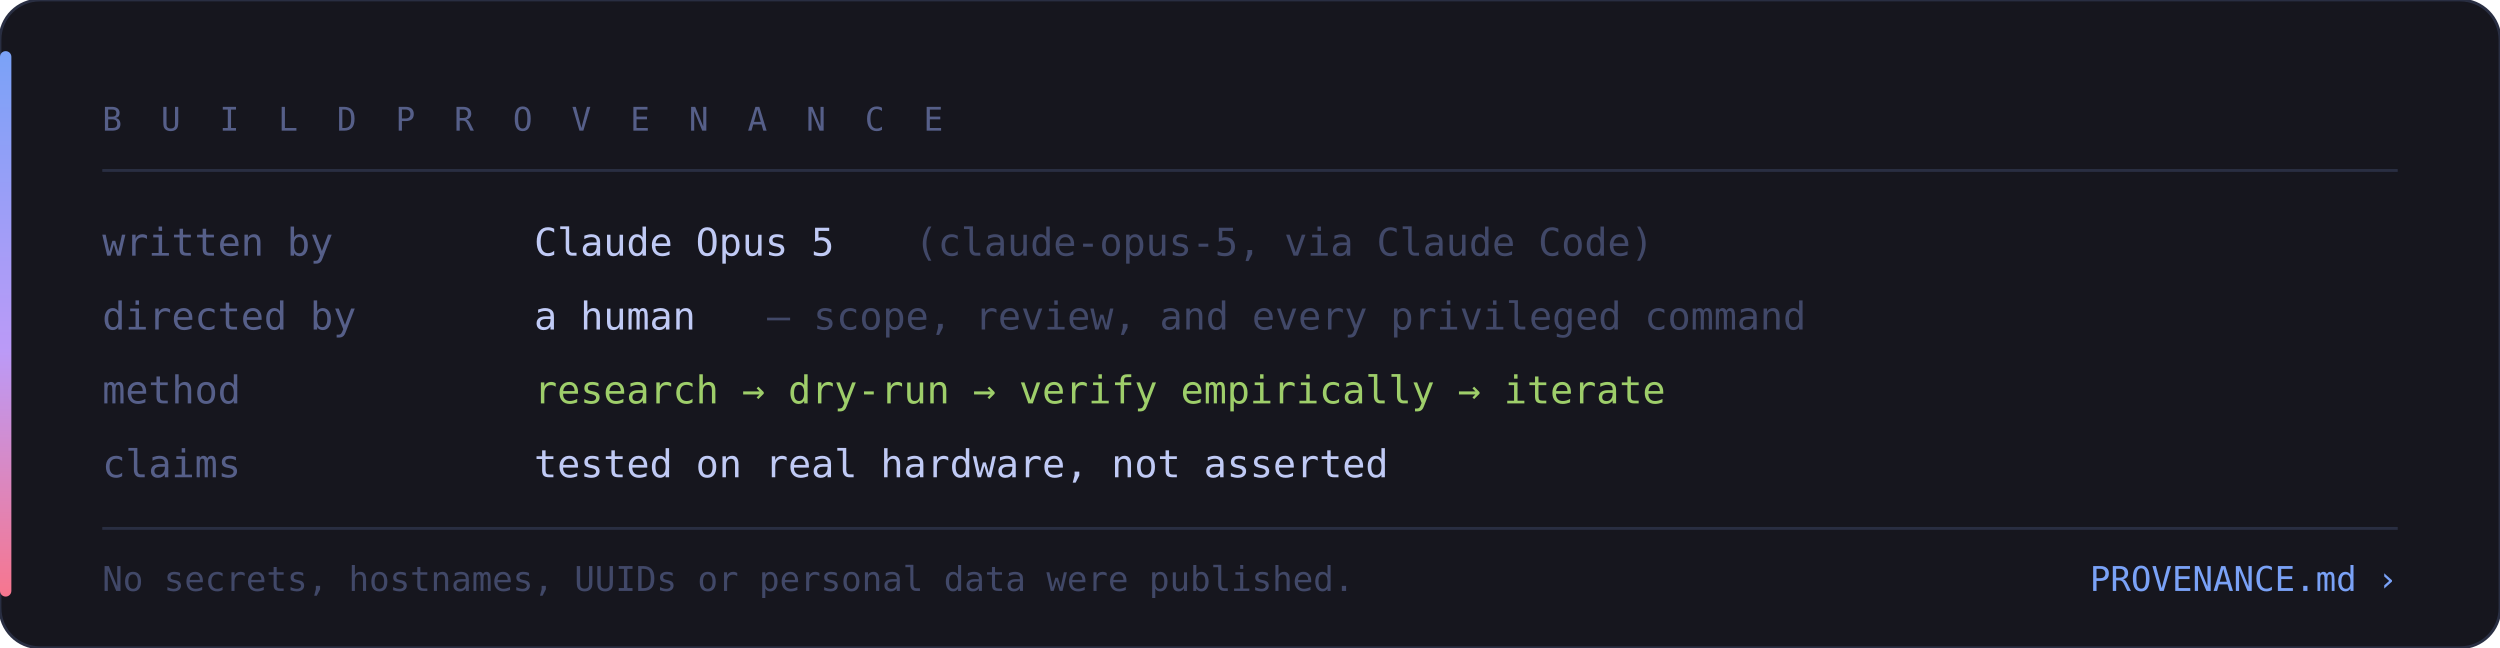
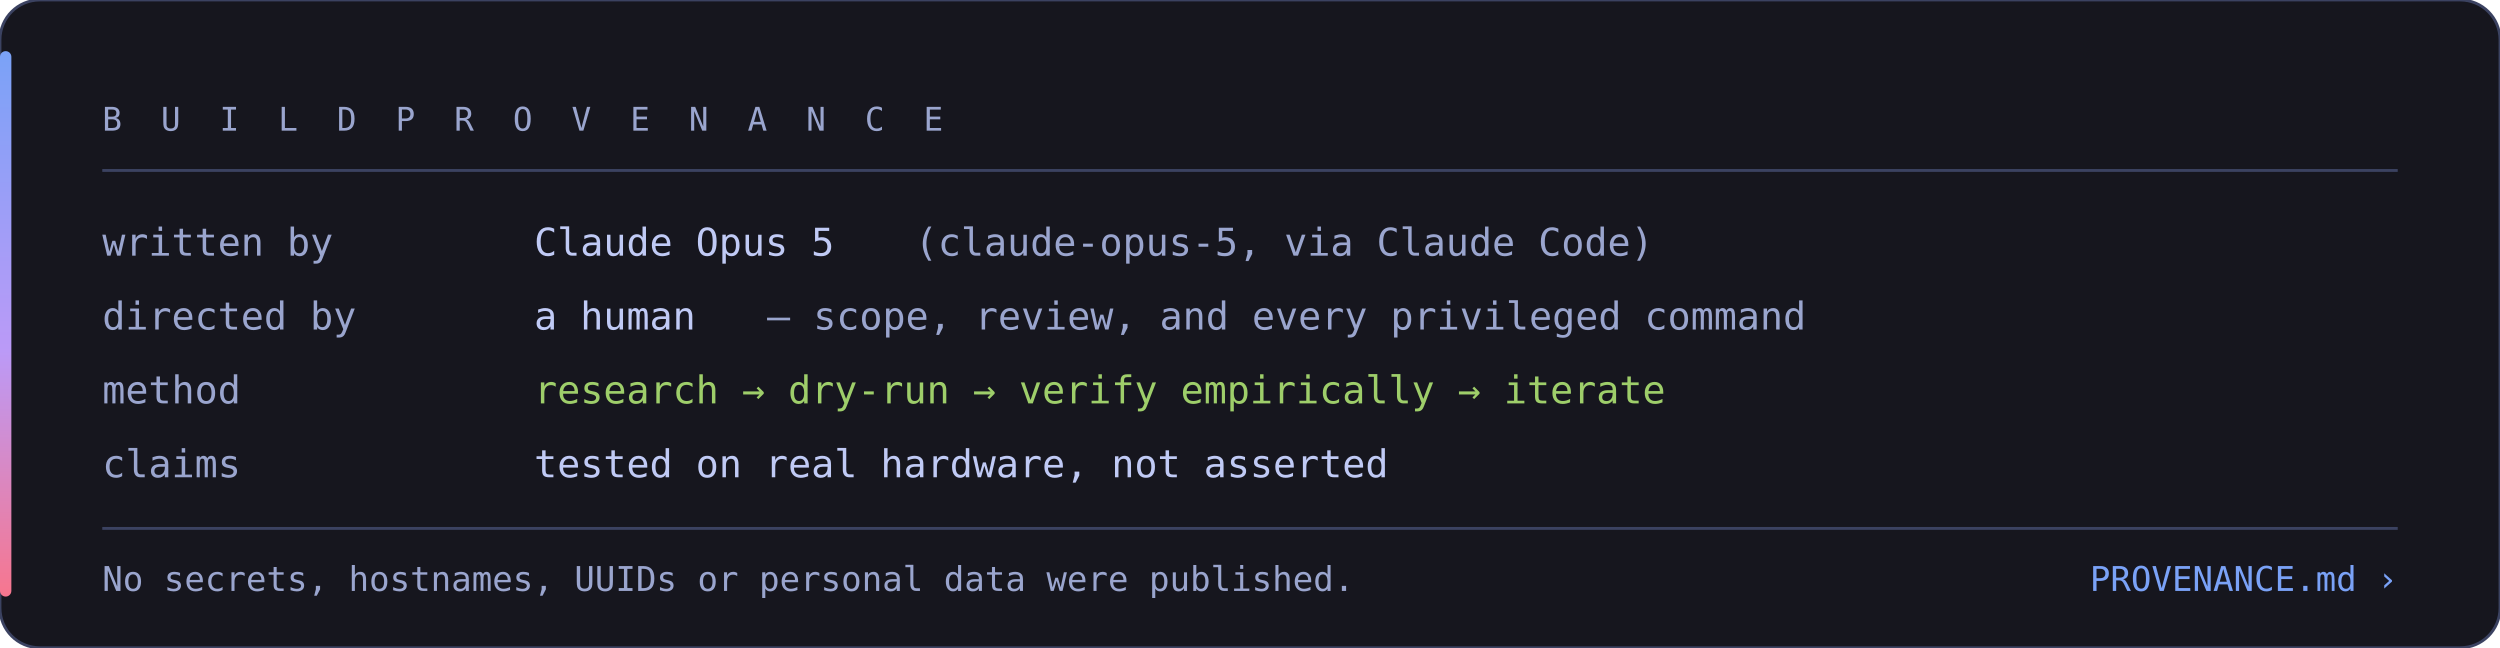
- <svg xmlns="http://www.w3.org/2000/svg" width="880" height="228" viewBox="0 0 880 228" role="img" aria-label="Build provenance: written by Claude Opus 5, directed and executed by a human">
+ <svg xmlns="http://www.w3.org/2000/svg" width="880" height="228" viewBox="0 0 880 228" role="img" aria-labelledby="pt pd">
  <defs>
    <linearGradient id="spine" x1="0" y1="0" x2="0" y2="1">
      <stop offset="0%" stop-color="#7aa2f7" />
      <stop offset="55%" stop-color="#bb9af7" />
      <stop offset="100%" stop-color="#f7768e" />
    </linearGradient>
  </defs>
  <rect width="880" height="228" rx="14" fill="#16161e" />
-   <rect width="880" height="228" rx="14" fill="none" stroke="#292e42" stroke-width="1" />
+   <rect width="880" height="228" rx="14" fill="none" stroke="#3b4261" stroke-width="1" />
  <rect x="0" y="18" width="4" height="192" rx="2" fill="url(#spine)" />
  <g font-family="JetBrains Mono, DejaVu Sans Mono, Menlo, monospace">
-     <text x="36" y="46" font-size="11.5" fill="#565f89" letter-spacing="3.4">B U I L D   P R O V E N A N C E</text>
-     <line x1="36" y1="60" x2="844" y2="60" stroke="#292e42" stroke-width="1" />
+     <text x="36" y="46" font-size="11.5" fill="#9aa5ce" letter-spacing="3.4">B U I L D   P R O V E N A N C E</text>
+     <line x1="36" y1="60" x2="844" y2="60" stroke="#3b4261" stroke-width="1" />
    <g font-size="13.5">
-       <text x="36" y="90" fill="#565f89">written by</text>
+       <text x="36" y="90" fill="#9aa5ce">written by</text>
      <text x="188" y="90" fill="#c0caf5">Claude Opus 5</text>
-       <text x="322" y="90" fill="#414868">(claude-opus-5, via Claude Code)</text>
-       <text x="36" y="116" fill="#565f89">directed by</text>
+       <text x="322" y="90" fill="#9aa5ce">(claude-opus-5, via Claude Code)</text>
+       <text x="36" y="116" fill="#9aa5ce">directed by</text>
      <text x="188" y="116" fill="#c0caf5">a human</text>
-       <text x="270" y="116" fill="#414868">— scope, review, and every privileged command</text>
-       <text x="36" y="142" fill="#565f89">method</text>
+       <text x="270" y="116" fill="#9aa5ce">— scope, review, and every privileged command</text>
+       <text x="36" y="142" fill="#9aa5ce">method</text>
      <text x="188" y="142" fill="#9ece6a">research → dry-run → verify empirically → iterate</text>
-       <text x="36" y="168" fill="#565f89">claims</text>
+       <text x="36" y="168" fill="#9aa5ce">claims</text>
      <text x="188" y="168" fill="#c0caf5">tested on real hardware, not asserted</text>
    </g>
-     <line x1="36" y1="186" x2="844" y2="186" stroke="#292e42" stroke-width="1" />
-     <text x="36" y="208" font-size="12" fill="#414868">No secrets, hostnames, UUIDs or personal data were published.</text>
+     <line x1="36" y1="186" x2="844" y2="186" stroke="#3b4261" stroke-width="1" />
+     <text x="36" y="208" font-size="12" fill="#9aa5ce">No secrets, hostnames, UUIDs or personal data were published.</text>
    <text x="844" y="208" font-size="12" fill="#7aa2f7" text-anchor="end">PROVENANCE.md ›</text>
  </g>
</svg>
